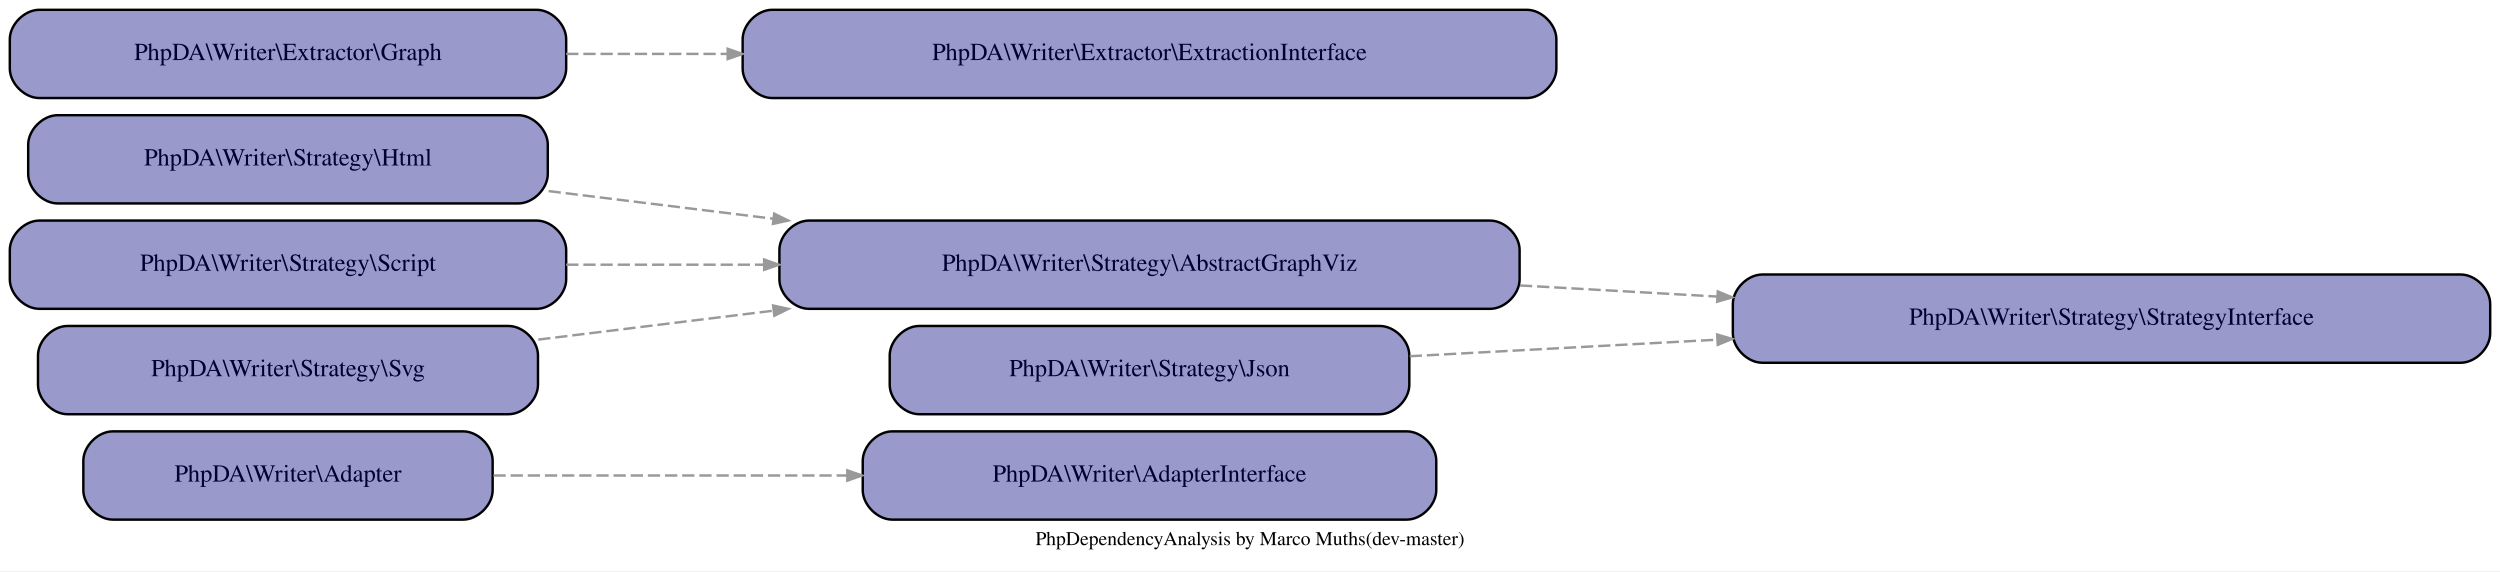
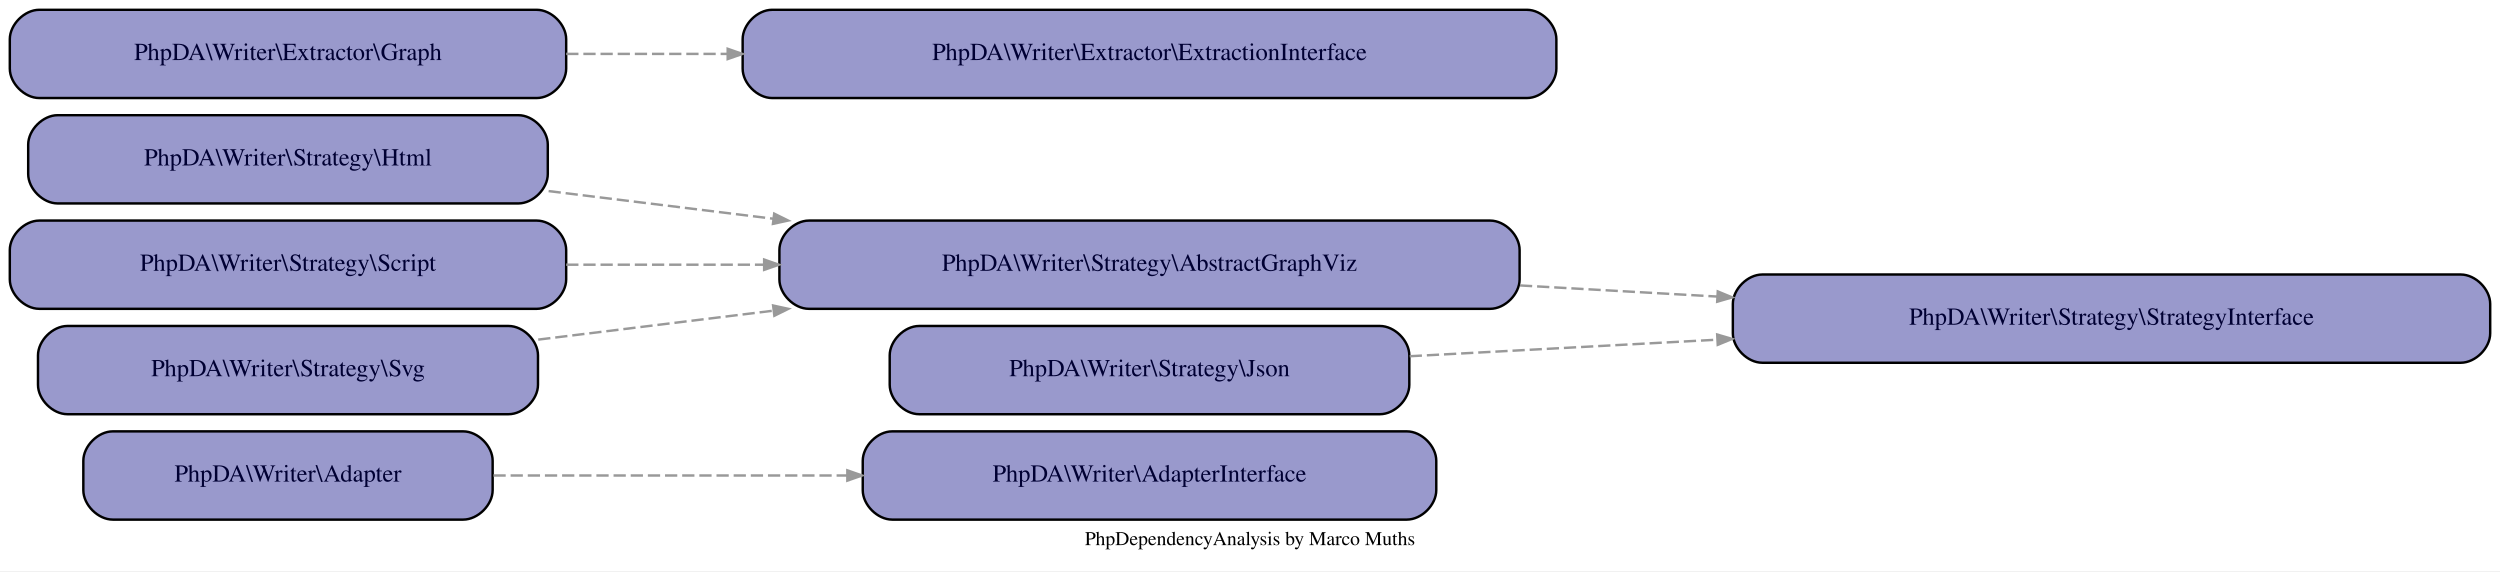
<svg xmlns="http://www.w3.org/2000/svg" width="1020pt" height="233pt" viewBox="0.00 0.00 1020.00 233.00">
  <g id="graph0" class="graph" transform="scale(1 1) rotate(0) translate(4 229)">
    <polygon fill="white" stroke="none" points="-4,4 -4,-229 1016,-229 1016,4 -4,4" />
-     <text text-anchor="middle" x="506" y="-6.6" font-family="Times,serif" font-size="8.00">PhpDependencyAnalysis by Marco Muths(dev-master)</text>
+     <text text-anchor="middle" x="506" y="-6.6" font-family="Times,serif" font-size="8.00">PhpDependencyAnalysis by Marco Muths</text>
    <g id="node1" class="node">
      <path fill="#9999cc" stroke="black" d="M185,-53C185,-53 42,-53 42,-53 36,-53 30,-47 30,-41 30,-41 30,-29 30,-29 30,-23 36,-17 42,-17 42,-17 185,-17 185,-17 191,-17 197,-23 197,-29 197,-29 197,-41 197,-41 197,-47 191,-53 185,-53" />
      <text text-anchor="middle" x="113.5" y="-32.5" font-family="Times,serif" font-size="10.00" fill="#000033">PhpDA\Writer\Adapter</text>
    </g>
    <g id="node2" class="node">
      <path fill="#9999cc" stroke="black" d="M570,-53C570,-53 360,-53 360,-53 354,-53 348,-47 348,-41 348,-41 348,-29 348,-29 348,-23 354,-17 360,-17 360,-17 570,-17 570,-17 576,-17 582,-23 582,-29 582,-29 582,-41 582,-41 582,-47 576,-53 570,-53" />
      <text text-anchor="middle" x="465" y="-32.5" font-family="Times,serif" font-size="10.00" fill="#000033">PhpDA\Writer\AdapterInterface</text>
    </g>
    <g id="edge1" class="edge">
      <path fill="none" stroke="#999999" stroke-dasharray="5,2" d="M197.327,-35C240.398,-35 293.885,-35 341.626,-35" />
      <polygon fill="#999999" stroke="#999999" points="341.718,-37.1 347.718,-35 341.718,-32.9 341.718,-37.1" />
    </g>
    <g id="node3" class="node">
      <path fill="#9999cc" stroke="black" d="M207.5,-182C207.5,-182 19.5,-182 19.5,-182 13.5,-182 7.5,-176 7.5,-170 7.5,-170 7.5,-158 7.5,-158 7.5,-152 13.5,-146 19.5,-146 19.5,-146 207.5,-146 207.5,-146 213.5,-146 219.5,-152 219.5,-158 219.5,-158 219.5,-170 219.5,-170 219.5,-176 213.5,-182 207.5,-182" />
      <text text-anchor="middle" x="113.5" y="-161.5" font-family="Times,serif" font-size="10.00" fill="#000033">PhpDA\Writer\Strategy\Html</text>
    </g>
    <g id="node4" class="node">
      <path fill="#9999cc" stroke="black" d="M604,-139C604,-139 326,-139 326,-139 320,-139 314,-133 314,-127 314,-127 314,-115 314,-115 314,-109 320,-103 326,-103 326,-103 604,-103 604,-103 610,-103 616,-109 616,-115 616,-115 616,-127 616,-127 616,-133 610,-139 604,-139" />
      <text text-anchor="middle" x="465" y="-118.5" font-family="Times,serif" font-size="10.00" fill="#000033">PhpDA\Writer\Strategy\AbstractGraphViz</text>
    </g>
    <g id="edge2" class="edge">
      <path fill="none" stroke="#999999" stroke-dasharray="5,2" d="M219.835,-151.04C248.665,-147.493 280.505,-143.576 311.405,-139.774" />
      <polygon fill="#999999" stroke="#999999" points="311.873,-141.833 317.571,-139.016 311.36,-137.664 311.873,-141.833" />
    </g>
    <g id="node5" class="node">
      <path fill="#9999cc" stroke="black" d="M1000,-117C1000,-117 715,-117 715,-117 709,-117 703,-111 703,-105 703,-105 703,-93 703,-93 703,-87 709,-81 715,-81 715,-81 1000,-81 1000,-81 1006,-81 1012,-87 1012,-93 1012,-93 1012,-105 1012,-105 1012,-111 1006,-117 1000,-117" />
      <text text-anchor="middle" x="857.5" y="-96.5" font-family="Times,serif" font-size="10.00" fill="#000033">PhpDA\Writer\Strategy\StrategyInterface</text>
    </g>
    <g id="edge3" class="edge">
      <path fill="none" stroke="#999999" stroke-dasharray="5,2" d="M616.14,-112.541C642.521,-111.055 670.064,-109.503 696.696,-108.003" />
      <polygon fill="#999999" stroke="#999999" points="696.85,-110.098 702.722,-107.664 696.614,-105.904 696.85,-110.098" />
    </g>
    <g id="node6" class="node">
      <path fill="#9999cc" stroke="black" d="M559,-96C559,-96 371,-96 371,-96 365,-96 359,-90 359,-84 359,-84 359,-72 359,-72 359,-66 365,-60 371,-60 371,-60 559,-60 559,-60 565,-60 571,-66 571,-72 571,-72 571,-84 571,-84 571,-90 565,-96 559,-96" />
      <text text-anchor="middle" x="465" y="-75.5" font-family="Times,serif" font-size="10.00" fill="#000033">PhpDA\Writer\Strategy\Json</text>
    </g>
    <g id="edge4" class="edge">
      <path fill="none" stroke="#999999" stroke-dasharray="5,2" d="M571.161,-83.655C609.701,-85.728 654.24,-88.123 696.499,-90.396" />
      <polygon fill="#999999" stroke="#999999" points="696.613,-92.505 702.717,-90.73 696.838,-88.311 696.613,-92.505" />
    </g>
    <g id="node7" class="node">
      <path fill="#9999cc" stroke="black" d="M215,-139C215,-139 12,-139 12,-139 6,-139 0,-133 0,-127 0,-127 0,-115 0,-115 0,-109 6,-103 12,-103 12,-103 215,-103 215,-103 221,-103 227,-109 227,-115 227,-115 227,-127 227,-127 227,-133 221,-139 215,-139" />
      <text text-anchor="middle" x="113.5" y="-118.5" font-family="Times,serif" font-size="10.00" fill="#000033">PhpDA\Writer\Strategy\Script</text>
    </g>
    <g id="edge5" class="edge">
      <path fill="none" stroke="#999999" stroke-dasharray="5,2" d="M227.008,-121C252.702,-121 280.462,-121 307.623,-121" />
      <polygon fill="#999999" stroke="#999999" points="307.774,-123.1 313.774,-121 307.774,-118.9 307.774,-123.1" />
    </g>
    <g id="node8" class="node">
      <path fill="#9999cc" stroke="black" d="M203.5,-96C203.5,-96 23.5,-96 23.5,-96 17.5,-96 11.5,-90 11.5,-84 11.5,-84 11.5,-72 11.5,-72 11.5,-66 17.5,-60 23.5,-60 23.5,-60 203.5,-60 203.5,-60 209.5,-60 215.5,-66 215.5,-72 215.5,-72 215.5,-84 215.5,-84 215.5,-90 209.5,-96 203.5,-96" />
      <text text-anchor="middle" x="113.5" y="-75.5" font-family="Times,serif" font-size="10.00" fill="#000033">PhpDA\Writer\Strategy\Svg</text>
    </g>
    <g id="edge6" class="edge">
      <path fill="none" stroke="#999999" stroke-dasharray="5,2" d="M215.59,-90.437C245.577,-94.127 279.106,-98.252 311.588,-102.248" />
      <polygon fill="#999999" stroke="#999999" points="311.428,-104.344 317.64,-102.993 311.941,-100.176 311.428,-104.344" />
    </g>
    <g id="node9" class="node">
      <path fill="#9999cc" stroke="black" d="M215,-225C215,-225 12,-225 12,-225 6,-225 0,-219 0,-213 0,-213 0,-201 0,-201 0,-195 6,-189 12,-189 12,-189 215,-189 215,-189 221,-189 227,-195 227,-201 227,-201 227,-213 227,-213 227,-219 221,-225 215,-225" />
      <text text-anchor="middle" x="113.5" y="-204.5" font-family="Times,serif" font-size="10.00" fill="#000033">PhpDA\Writer\Extractor\Graph</text>
    </g>
    <g id="node10" class="node">
      <path fill="#9999cc" stroke="black" d="M619,-225C619,-225 311,-225 311,-225 305,-225 299,-219 299,-213 299,-213 299,-201 299,-201 299,-195 305,-189 311,-189 311,-189 619,-189 619,-189 625,-189 631,-195 631,-201 631,-201 631,-213 631,-213 631,-219 625,-225 619,-225" />
      <text text-anchor="middle" x="465" y="-204.5" font-family="Times,serif" font-size="10.00" fill="#000033">PhpDA\Writer\Extractor\ExtractionInterface</text>
    </g>
    <g id="edge7" class="edge">
      <path fill="none" stroke="#999999" stroke-dasharray="5,2" d="M227.008,-207C247.984,-207 270.337,-207 292.616,-207" />
      <polygon fill="#999999" stroke="#999999" points="292.897,-209.1 298.897,-207 292.897,-204.9 292.897,-209.1" />
    </g>
  </g>
</svg>
